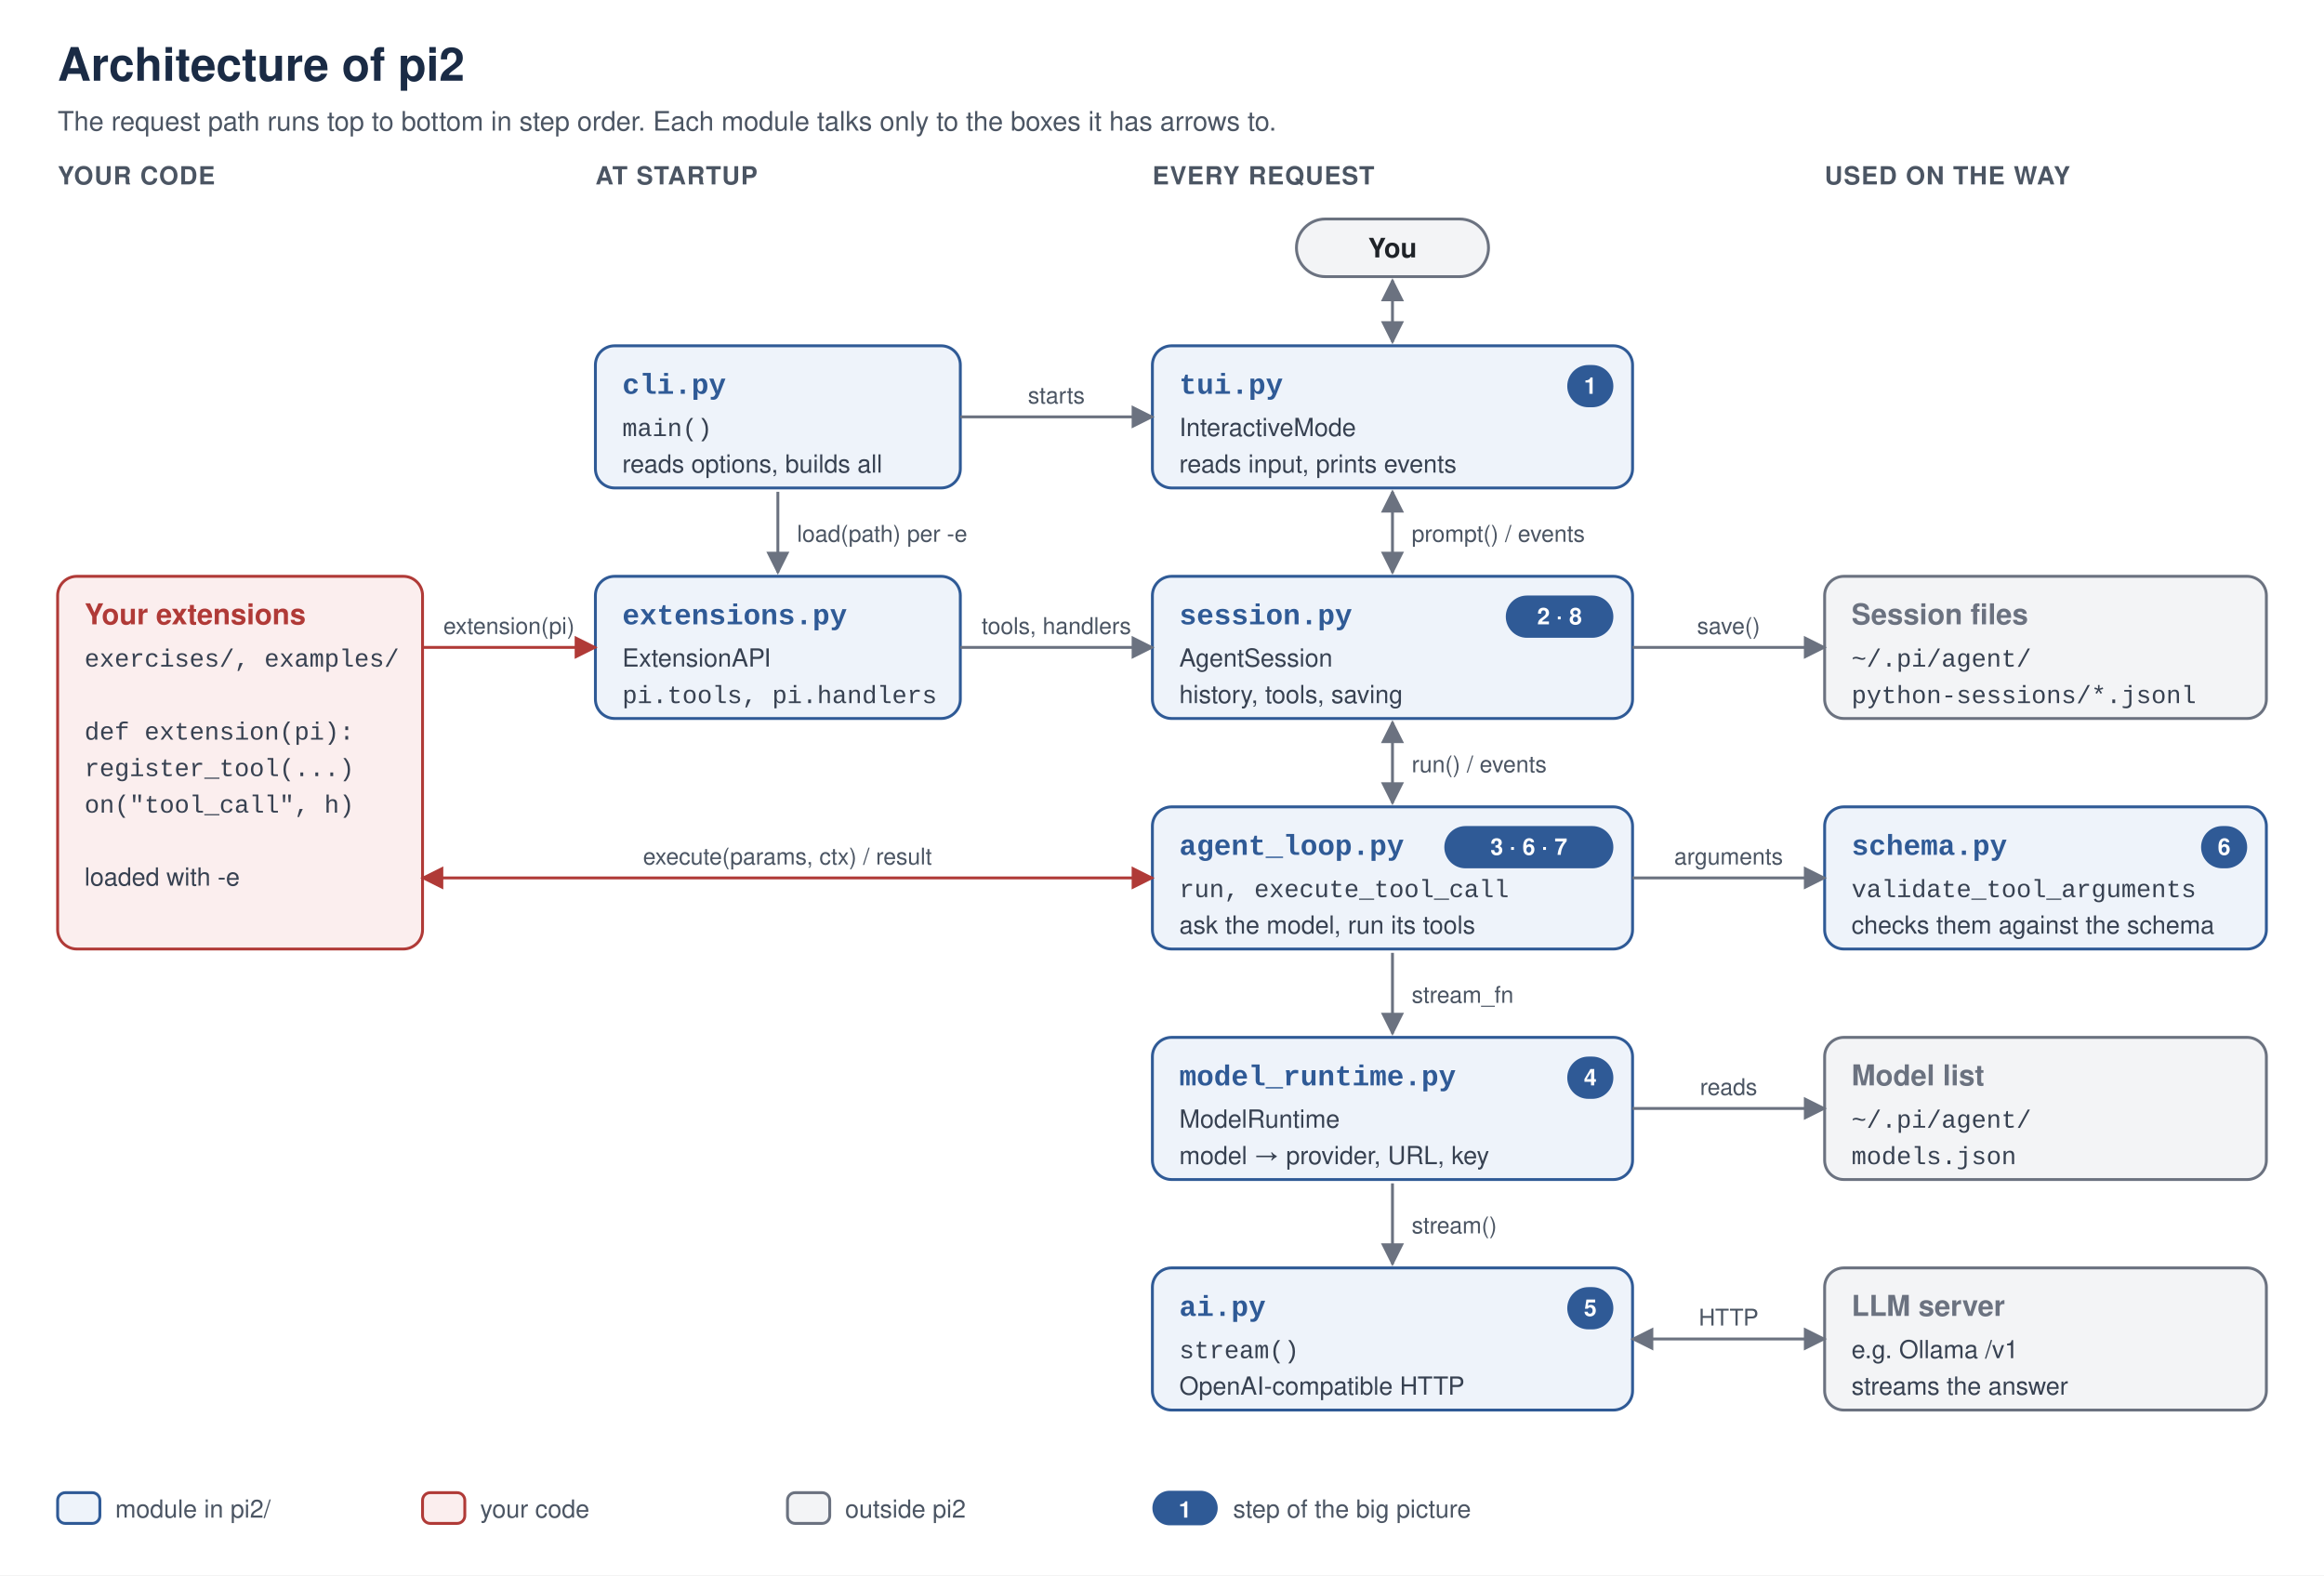
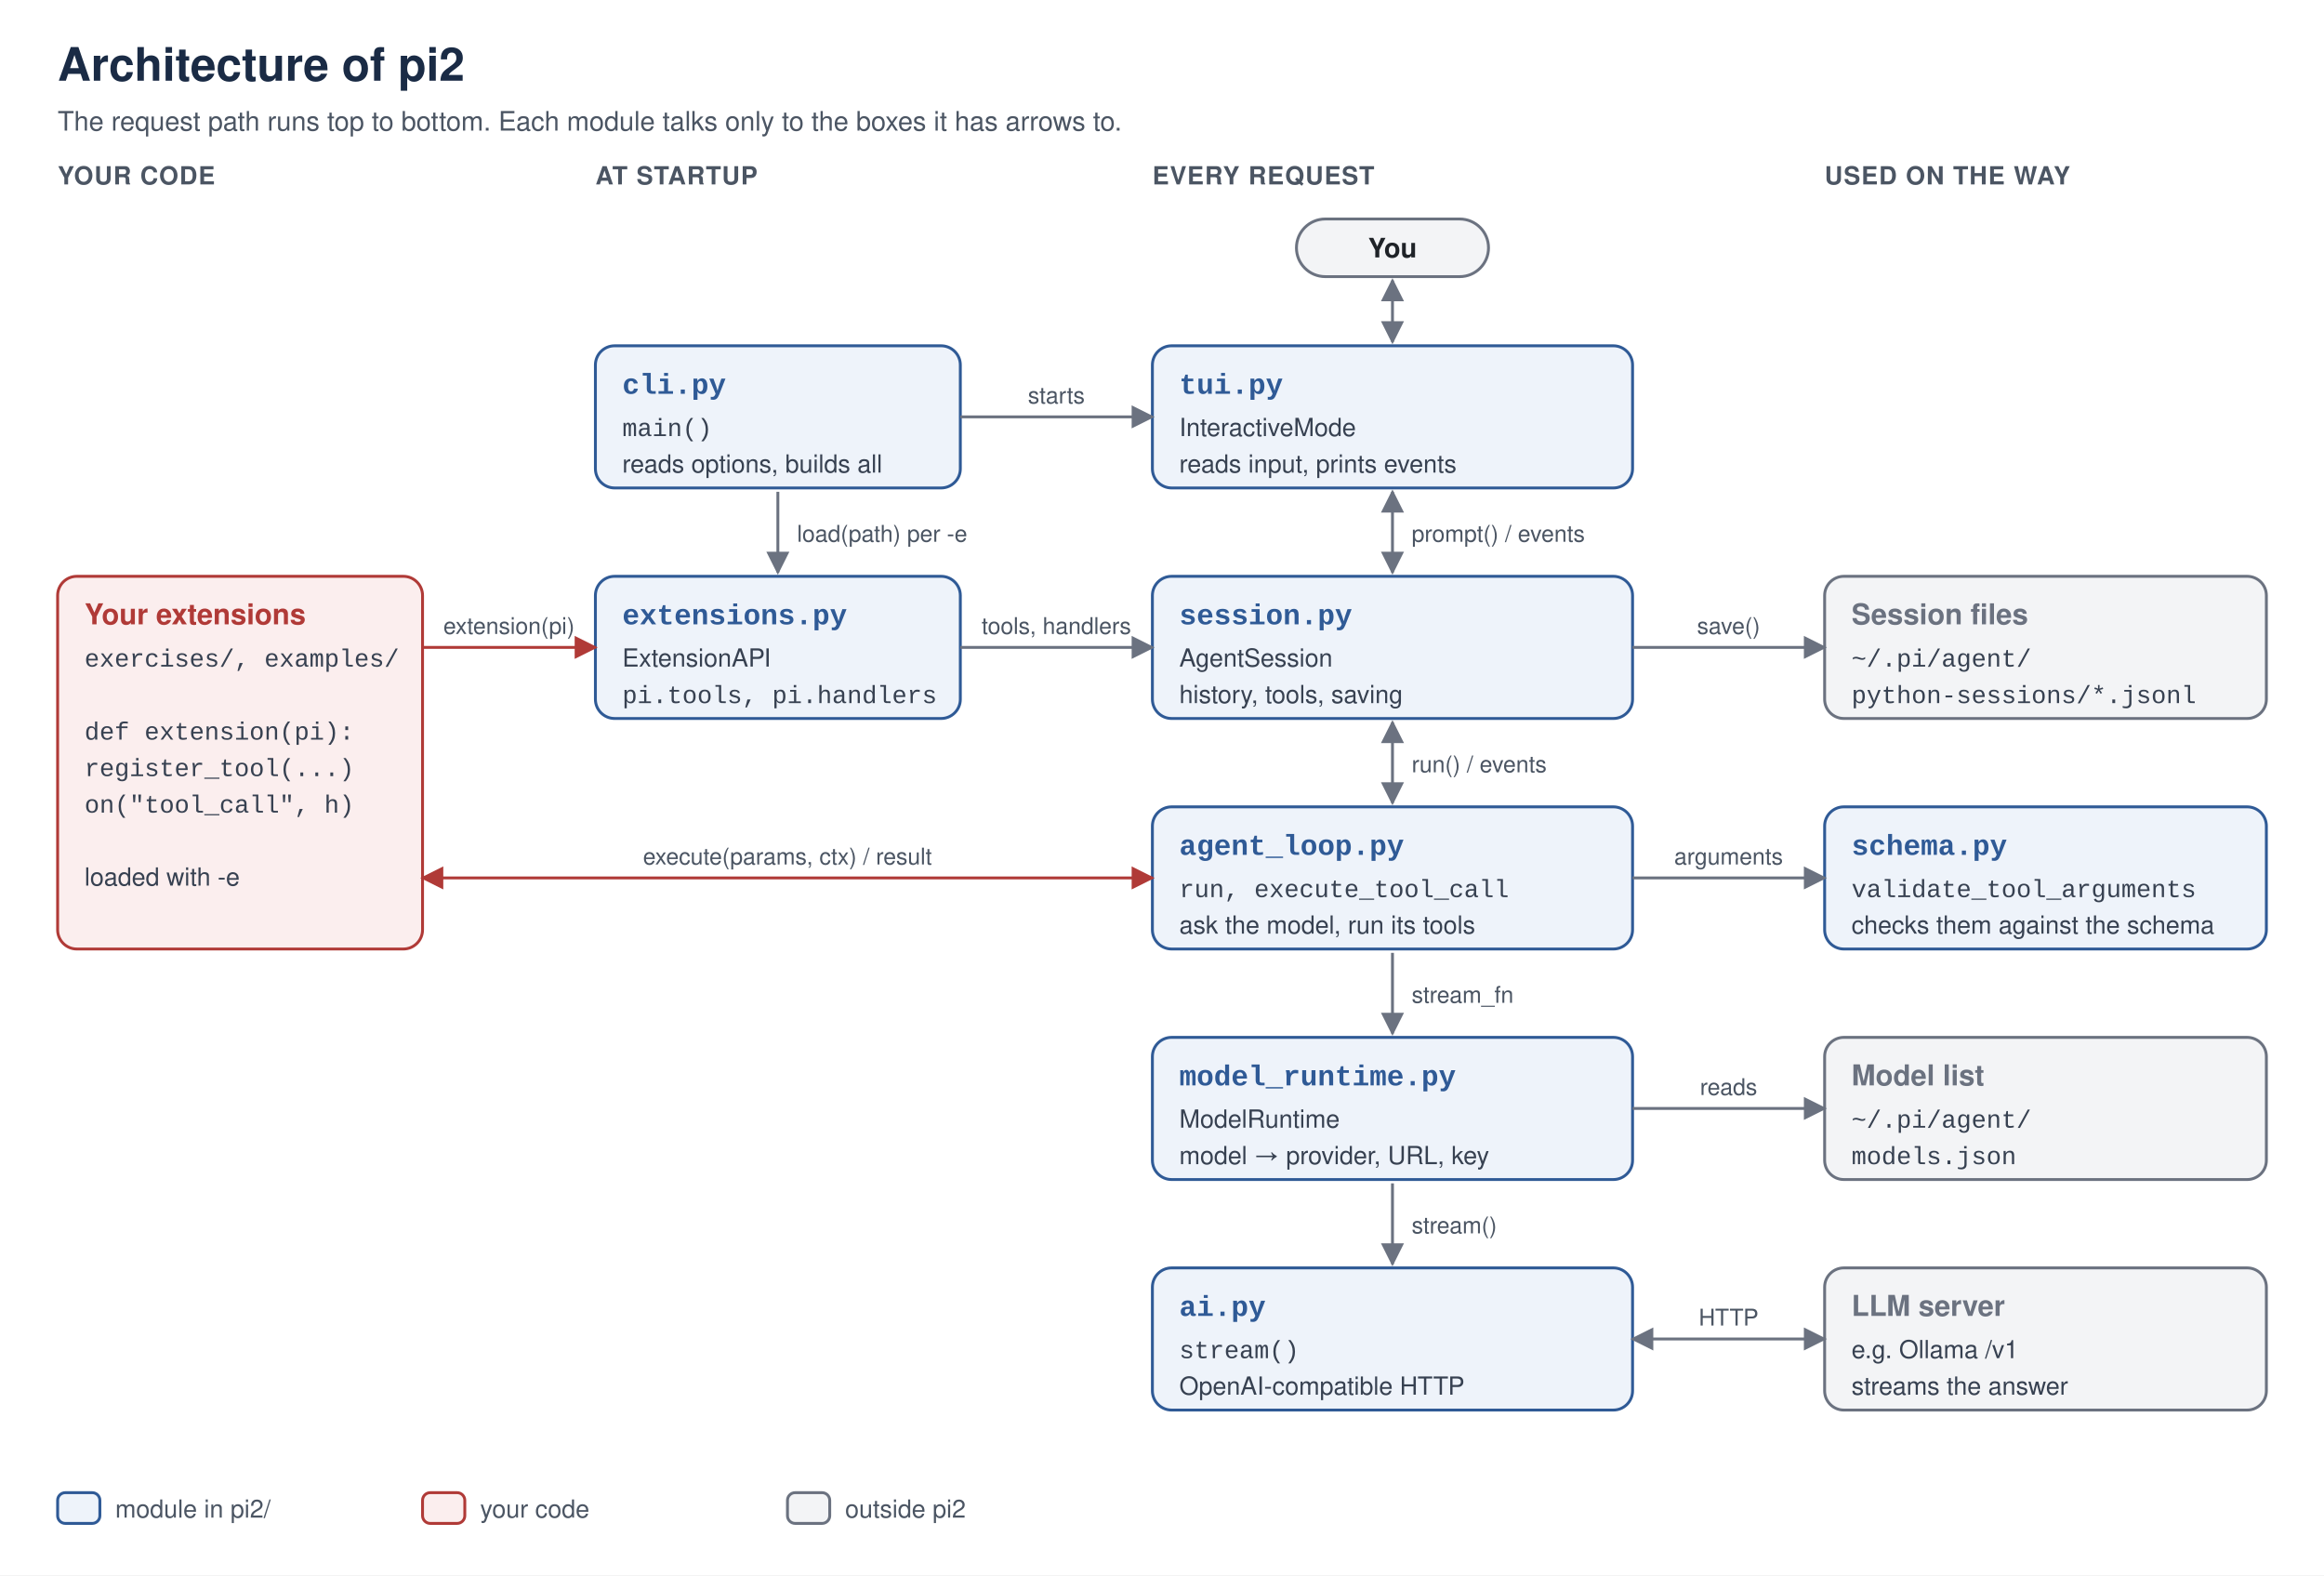
<svg xmlns="http://www.w3.org/2000/svg" width="1210" height="820" viewBox="0 0 1210 820" font-family="-apple-system, 'Segoe UI', Helvetica, Arial, sans-serif" font-size="14">
  <defs>
    <marker id="arrow" viewBox="0 0 10 10" refX="9" refY="5" markerWidth="8" markerHeight="8" orient="auto-start-reverse">
      <path d="M 0 0 L 10 5 L 0 10 z" fill="#6b7280" />
    </marker>
    <marker id="arrowRed" viewBox="0 0 10 10" refX="9" refY="5" markerWidth="8" markerHeight="8" orient="auto-start-reverse">
      <path d="M 0 0 L 10 5 L 0 10 z" fill="#b03a37" />
    </marker>
  </defs>
  <rect width="100%" height="100%" fill="#ffffff" />
  <text x="30" y="42" fill="#1a2b45" font-size="24" font-weight="700">Architecture of pi2</text>
-   <text x="30" y="68" fill="#4b5563">The request path runs top to bottom in step order. Each module talks only to the boxes it has arrows to.</text>
+   <text x="30" y="68" fill="#4b5563">The request path runs top to bottom. Each module talks only to the boxes it has arrows to.</text>
  <text x="30" y="96" fill="#4b5563" font-size="13" font-weight="700" letter-spacing="0.5">YOUR CODE</text>
  <text x="310" y="96" fill="#4b5563" font-size="13" font-weight="700" letter-spacing="0.5">AT STARTUP</text>
  <text x="600" y="96" fill="#4b5563" font-size="13" font-weight="700" letter-spacing="0.5">EVERY REQUEST</text>
  <text x="950" y="96" fill="#4b5563" font-size="13" font-weight="700" letter-spacing="0.5">USED ON THE WAY</text>
  <rect x="675" y="114" width="100" height="30" rx="15" fill="#f3f4f6" stroke="#6b7280" stroke-width="1.5" />
  <text x="725.0" y="134" text-anchor="middle" fill="#1f2328" font-weight="700">You</text>
  <line x1="725.0" y1="146" x2="725.0" y2="178" stroke="#6b7280" stroke-width="1.5" marker-end="url(#arrow)" marker-start="url(#arrow)" />
  <rect x="600" y="180" width="250" height="74" rx="10" fill="#eef3fa" stroke="#2f5a96" stroke-width="1.5" />
  <text x="614" y="205" fill="#2f5a96" font-family="ui-monospace, SFMono-Regular, Menlo, Consolas, 'Liberation Mono', monospace" font-size="15" font-weight="700">tui.py</text>
  <text x="614" y="227" fill="#374151" font-family="-apple-system, 'Segoe UI', Helvetica, Arial, sans-serif" font-size="13">InteractiveMode</text>
  <text x="614" y="246" fill="#374151" font-family="-apple-system, 'Segoe UI', Helvetica, Arial, sans-serif" font-size="13">reads input, prints events</text>
-   <rect x="816" y="190" width="24" height="22" rx="11" fill="#2f5a96" />
-   <text x="828.0" y="205" text-anchor="middle" fill="#fff" font-size="12" font-weight="700">1</text>
  <line x1="725.0" y1="256" x2="725.0" y2="298" stroke="#6b7280" stroke-width="1.5" marker-end="url(#arrow)" marker-start="url(#arrow)" />
  <text x="735.0" y="282.0" fill="#4b5563" font-size="12">prompt() / events</text>
  <rect x="600" y="300" width="250" height="74" rx="10" fill="#eef3fa" stroke="#2f5a96" stroke-width="1.5" />
  <text x="614" y="325" fill="#2f5a96" font-family="ui-monospace, SFMono-Regular, Menlo, Consolas, 'Liberation Mono', monospace" font-size="15" font-weight="700">session.py</text>
  <text x="614" y="347" fill="#374151" font-family="-apple-system, 'Segoe UI', Helvetica, Arial, sans-serif" font-size="13">AgentSession</text>
  <text x="614" y="366" fill="#374151" font-family="-apple-system, 'Segoe UI', Helvetica, Arial, sans-serif" font-size="13">history, tools, saving</text>
-   <rect x="784" y="310" width="56" height="22" rx="11" fill="#2f5a96" />
-   <text x="812.0" y="325" text-anchor="middle" fill="#fff" font-size="12" font-weight="700">2 · 8</text>
  <line x1="725.0" y1="376" x2="725.0" y2="418" stroke="#6b7280" stroke-width="1.5" marker-end="url(#arrow)" marker-start="url(#arrow)" />
  <text x="735.0" y="402.0" fill="#4b5563" font-size="12">run() / events</text>
  <rect x="600" y="420" width="250" height="74" rx="10" fill="#eef3fa" stroke="#2f5a96" stroke-width="1.5" />
  <text x="614" y="445" fill="#2f5a96" font-family="ui-monospace, SFMono-Regular, Menlo, Consolas, 'Liberation Mono', monospace" font-size="15" font-weight="700">agent_loop.py</text>
  <text x="614" y="467" fill="#374151" font-family="ui-monospace, SFMono-Regular, Menlo, Consolas, 'Liberation Mono', monospace" font-size="13">run, execute_tool_call</text>
  <text x="614" y="486" fill="#374151" font-family="-apple-system, 'Segoe UI', Helvetica, Arial, sans-serif" font-size="13">ask the model, run its tools</text>
-   <rect x="752" y="430" width="88" height="22" rx="11" fill="#2f5a96" />
-   <text x="796.0" y="445" text-anchor="middle" fill="#fff" font-size="12" font-weight="700">3 · 6 · 7</text>
  <line x1="725.0" y1="496" x2="725.0" y2="538" stroke="#6b7280" stroke-width="1.5" marker-end="url(#arrow)" />
  <text x="735.0" y="522.0" fill="#4b5563" font-size="12">stream_fn</text>
  <rect x="600" y="540" width="250" height="74" rx="10" fill="#eef3fa" stroke="#2f5a96" stroke-width="1.5" />
  <text x="614" y="565" fill="#2f5a96" font-family="ui-monospace, SFMono-Regular, Menlo, Consolas, 'Liberation Mono', monospace" font-size="15" font-weight="700">model_runtime.py</text>
  <text x="614" y="587" fill="#374151" font-family="-apple-system, 'Segoe UI', Helvetica, Arial, sans-serif" font-size="13">ModelRuntime</text>
  <text x="614" y="606" fill="#374151" font-family="-apple-system, 'Segoe UI', Helvetica, Arial, sans-serif" font-size="13">model → provider, URL, key</text>
-   <rect x="816" y="550" width="24" height="22" rx="11" fill="#2f5a96" />
-   <text x="828.0" y="565" text-anchor="middle" fill="#fff" font-size="12" font-weight="700">4</text>
  <line x1="725.0" y1="616" x2="725.0" y2="658" stroke="#6b7280" stroke-width="1.5" marker-end="url(#arrow)" />
  <text x="735.0" y="642.0" fill="#4b5563" font-size="12">stream()</text>
  <rect x="600" y="660" width="250" height="74" rx="10" fill="#eef3fa" stroke="#2f5a96" stroke-width="1.5" />
  <text x="614" y="685" fill="#2f5a96" font-family="ui-monospace, SFMono-Regular, Menlo, Consolas, 'Liberation Mono', monospace" font-size="15" font-weight="700">ai.py</text>
  <text x="614" y="707" fill="#374151" font-family="ui-monospace, SFMono-Regular, Menlo, Consolas, 'Liberation Mono', monospace" font-size="13">stream()</text>
  <text x="614" y="726" fill="#374151" font-family="-apple-system, 'Segoe UI', Helvetica, Arial, sans-serif" font-size="13">OpenAI-compatible HTTP</text>
-   <rect x="816" y="670" width="24" height="22" rx="11" fill="#2f5a96" />
-   <text x="828.0" y="685" text-anchor="middle" fill="#fff" font-size="12" font-weight="700">5</text>
  <rect x="310" y="180" width="190" height="74" rx="10" fill="#eef3fa" stroke="#2f5a96" stroke-width="1.5" />
  <text x="324" y="205" fill="#2f5a96" font-family="ui-monospace, SFMono-Regular, Menlo, Consolas, 'Liberation Mono', monospace" font-size="15" font-weight="700">cli.py</text>
  <text x="324" y="227" fill="#374151" font-family="ui-monospace, SFMono-Regular, Menlo, Consolas, 'Liberation Mono', monospace" font-size="13">main()</text>
  <text x="324" y="246" fill="#374151" font-family="-apple-system, 'Segoe UI', Helvetica, Arial, sans-serif" font-size="13">reads options, builds all</text>
  <line x1="500" y1="217.0" x2="600" y2="217.0" stroke="#6b7280" stroke-width="1.5" marker-end="url(#arrow)" />
  <text x="550.0" y="210.0" text-anchor="middle" fill="#4b5563" font-size="12">starts</text>
  <rect x="310" y="300" width="190" height="74" rx="10" fill="#eef3fa" stroke="#2f5a96" stroke-width="1.5" />
  <text x="324" y="325" fill="#2f5a96" font-family="ui-monospace, SFMono-Regular, Menlo, Consolas, 'Liberation Mono', monospace" font-size="15" font-weight="700">extensions.py</text>
  <text x="324" y="347" fill="#374151" font-family="-apple-system, 'Segoe UI', Helvetica, Arial, sans-serif" font-size="13">ExtensionAPI</text>
  <text x="324" y="366" fill="#374151" font-family="ui-monospace, SFMono-Regular, Menlo, Consolas, 'Liberation Mono', monospace" font-size="13">pi.tools, pi.handlers</text>
  <line x1="405.0" y1="256" x2="405.0" y2="298" stroke="#6b7280" stroke-width="1.5" marker-end="url(#arrow)" />
  <text x="415.0" y="282.0" fill="#4b5563" font-size="12">load(path) per -e</text>
  <line x1="500" y1="337.0" x2="600" y2="337.0" stroke="#6b7280" stroke-width="1.5" marker-end="url(#arrow)" />
  <text x="550.0" y="330.0" text-anchor="middle" fill="#4b5563" font-size="12">tools, handlers</text>
  <rect x="30" y="300" width="190" height="194" rx="10" fill="#fbeeee" stroke="#b03a37" stroke-width="1.5" />
  <text x="44" y="325" fill="#b03a37" font-family="-apple-system, 'Segoe UI', Helvetica, Arial, sans-serif" font-size="15" font-weight="700">Your extensions</text>
  <text x="44" y="347" fill="#374151" font-family="ui-monospace, SFMono-Regular, Menlo, Consolas, 'Liberation Mono', monospace" font-size="13">exercises/, examples/</text>
  <text x="44" y="366" fill="#374151" font-family="-apple-system, 'Segoe UI', Helvetica, Arial, sans-serif" font-size="13" />
  <text x="44" y="385" fill="#374151" font-family="ui-monospace, SFMono-Regular, Menlo, Consolas, 'Liberation Mono', monospace" font-size="13">def extension(pi):</text>
  <text x="44" y="404" fill="#374151" font-family="ui-monospace, SFMono-Regular, Menlo, Consolas, 'Liberation Mono', monospace" font-size="13">  register_tool(...)</text>
  <text x="44" y="423" fill="#374151" font-family="ui-monospace, SFMono-Regular, Menlo, Consolas, 'Liberation Mono', monospace" font-size="13">  on("tool_call", h)</text>
  <text x="44" y="442" fill="#374151" font-family="-apple-system, 'Segoe UI', Helvetica, Arial, sans-serif" font-size="13" />
  <text x="44" y="461" fill="#374151" font-family="-apple-system, 'Segoe UI', Helvetica, Arial, sans-serif" font-size="13">loaded with -e</text>
  <line x1="220" y1="337.0" x2="310" y2="337.0" stroke="#b03a37" stroke-width="1.5" marker-end="url(#arrowRed)" />
  <text x="265.0" y="330.0" text-anchor="middle" fill="#4b5563" font-size="12">extension(pi)</text>
  <line x1="600" y1="457.0" x2="220" y2="457.0" stroke="#b03a37" stroke-width="1.5" marker-end="url(#arrowRed)" marker-start="url(#arrowRed)" />
  <text x="410.0" y="450.0" text-anchor="middle" fill="#4b5563" font-size="12">execute(params, ctx) / result</text>
  <rect x="950" y="300" width="230" height="74" rx="10" fill="#f3f4f6" stroke="#6b7280" stroke-width="1.5" />
  <text x="964" y="325" fill="#6b7280" font-family="-apple-system, 'Segoe UI', Helvetica, Arial, sans-serif" font-size="15" font-weight="700">Session files</text>
  <text x="964" y="347" fill="#374151" font-family="ui-monospace, SFMono-Regular, Menlo, Consolas, 'Liberation Mono', monospace" font-size="13">~/.pi/agent/</text>
  <text x="964" y="366" fill="#374151" font-family="ui-monospace, SFMono-Regular, Menlo, Consolas, 'Liberation Mono', monospace" font-size="13">python-sessions/*.jsonl</text>
  <line x1="850" y1="337.0" x2="950" y2="337.0" stroke="#6b7280" stroke-width="1.5" marker-end="url(#arrow)" />
  <text x="900.0" y="330.0" text-anchor="middle" fill="#4b5563" font-size="12">save()</text>
  <rect x="950" y="420" width="230" height="74" rx="10" fill="#eef3fa" stroke="#2f5a96" stroke-width="1.5" />
  <text x="964" y="445" fill="#2f5a96" font-family="ui-monospace, SFMono-Regular, Menlo, Consolas, 'Liberation Mono', monospace" font-size="15" font-weight="700">schema.py</text>
  <text x="964" y="467" fill="#374151" font-family="ui-monospace, SFMono-Regular, Menlo, Consolas, 'Liberation Mono', monospace" font-size="13">validate_tool_arguments</text>
  <text x="964" y="486" fill="#374151" font-family="-apple-system, 'Segoe UI', Helvetica, Arial, sans-serif" font-size="13">checks them against the schema</text>
-   <rect x="1146" y="430" width="24" height="22" rx="11" fill="#2f5a96" />
-   <text x="1158.0" y="445" text-anchor="middle" fill="#fff" font-size="12" font-weight="700">6</text>
  <line x1="850" y1="457.0" x2="950" y2="457.0" stroke="#6b7280" stroke-width="1.5" marker-end="url(#arrow)" />
  <text x="900.0" y="450.0" text-anchor="middle" fill="#4b5563" font-size="12">arguments</text>
  <rect x="950" y="540" width="230" height="74" rx="10" fill="#f3f4f6" stroke="#6b7280" stroke-width="1.5" />
  <text x="964" y="565" fill="#6b7280" font-family="-apple-system, 'Segoe UI', Helvetica, Arial, sans-serif" font-size="15" font-weight="700">Model list</text>
  <text x="964" y="587" fill="#374151" font-family="ui-monospace, SFMono-Regular, Menlo, Consolas, 'Liberation Mono', monospace" font-size="13">~/.pi/agent/</text>
  <text x="964" y="606" fill="#374151" font-family="ui-monospace, SFMono-Regular, Menlo, Consolas, 'Liberation Mono', monospace" font-size="13">models.json</text>
  <line x1="850" y1="577.0" x2="950" y2="577.0" stroke="#6b7280" stroke-width="1.5" marker-end="url(#arrow)" />
  <text x="900.0" y="570.0" text-anchor="middle" fill="#4b5563" font-size="12">reads</text>
  <rect x="950" y="660" width="230" height="74" rx="10" fill="#f3f4f6" stroke="#6b7280" stroke-width="1.5" />
  <text x="964" y="685" fill="#6b7280" font-family="-apple-system, 'Segoe UI', Helvetica, Arial, sans-serif" font-size="15" font-weight="700">LLM server</text>
  <text x="964" y="707" fill="#374151" font-family="-apple-system, 'Segoe UI', Helvetica, Arial, sans-serif" font-size="13">e.g. Ollama /v1</text>
  <text x="964" y="726" fill="#374151" font-family="-apple-system, 'Segoe UI', Helvetica, Arial, sans-serif" font-size="13">streams the answer</text>
  <line x1="850" y1="697.0" x2="950" y2="697.0" stroke="#6b7280" stroke-width="1.5" marker-end="url(#arrow)" marker-start="url(#arrow)" />
  <text x="900.0" y="690.0" text-anchor="middle" fill="#4b5563" font-size="12">HTTP</text>
  <rect x="30" y="777" width="22" height="16" rx="4" fill="#eef3fa" stroke="#2f5a96" stroke-width="1.5" />
  <text x="60" y="790" fill="#4b5563" font-size="13">module in pi2/</text>
  <rect x="220" y="777" width="22" height="16" rx="4" fill="#fbeeee" stroke="#b03a37" stroke-width="1.5" />
  <text x="250" y="790" fill="#4b5563" font-size="13">your code</text>
  <rect x="410" y="777" width="22" height="16" rx="4" fill="#f3f4f6" stroke="#6b7280" stroke-width="1.5" />
  <text x="440" y="790" fill="#4b5563" font-size="13">outside pi2</text>
-   <rect x="600" y="776" width="34" height="18" rx="9" fill="#2f5a96" />
-   <text x="617" y="790" text-anchor="middle" fill="#fff" font-size="12" font-weight="700">1</text>
-   <text x="642" y="790" fill="#4b5563" font-size="13">step of the big picture</text>
</svg>
